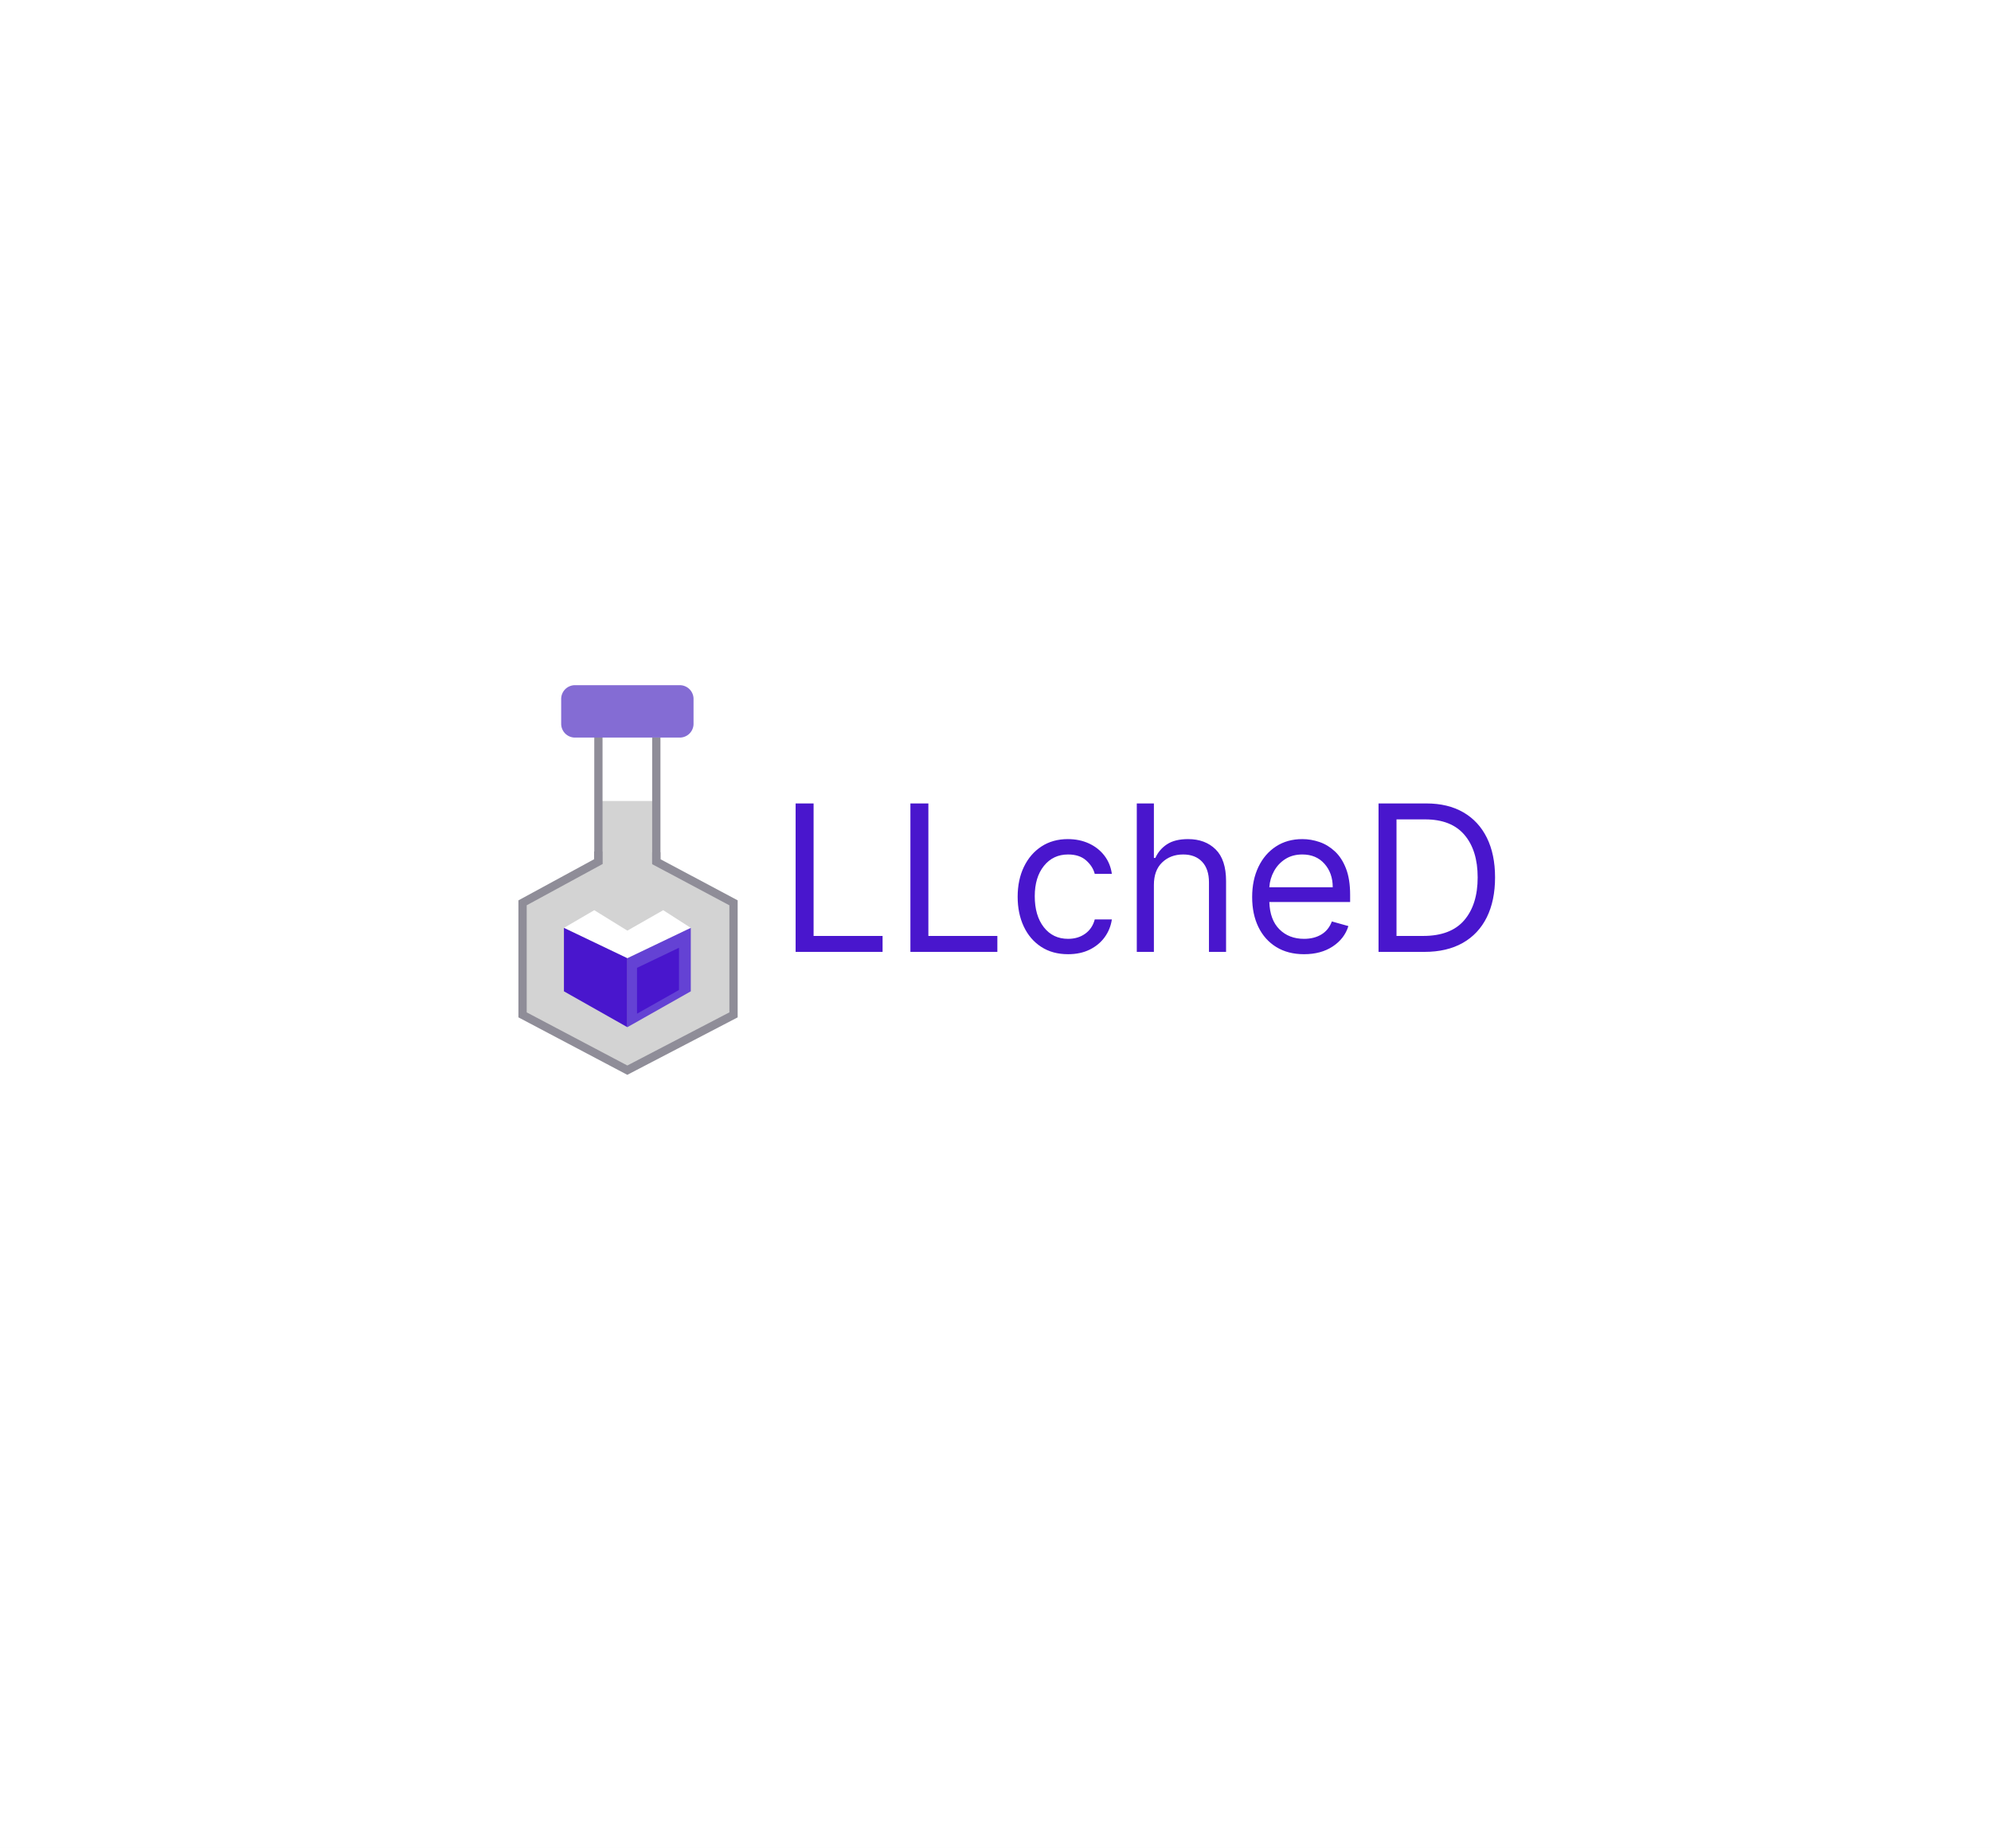
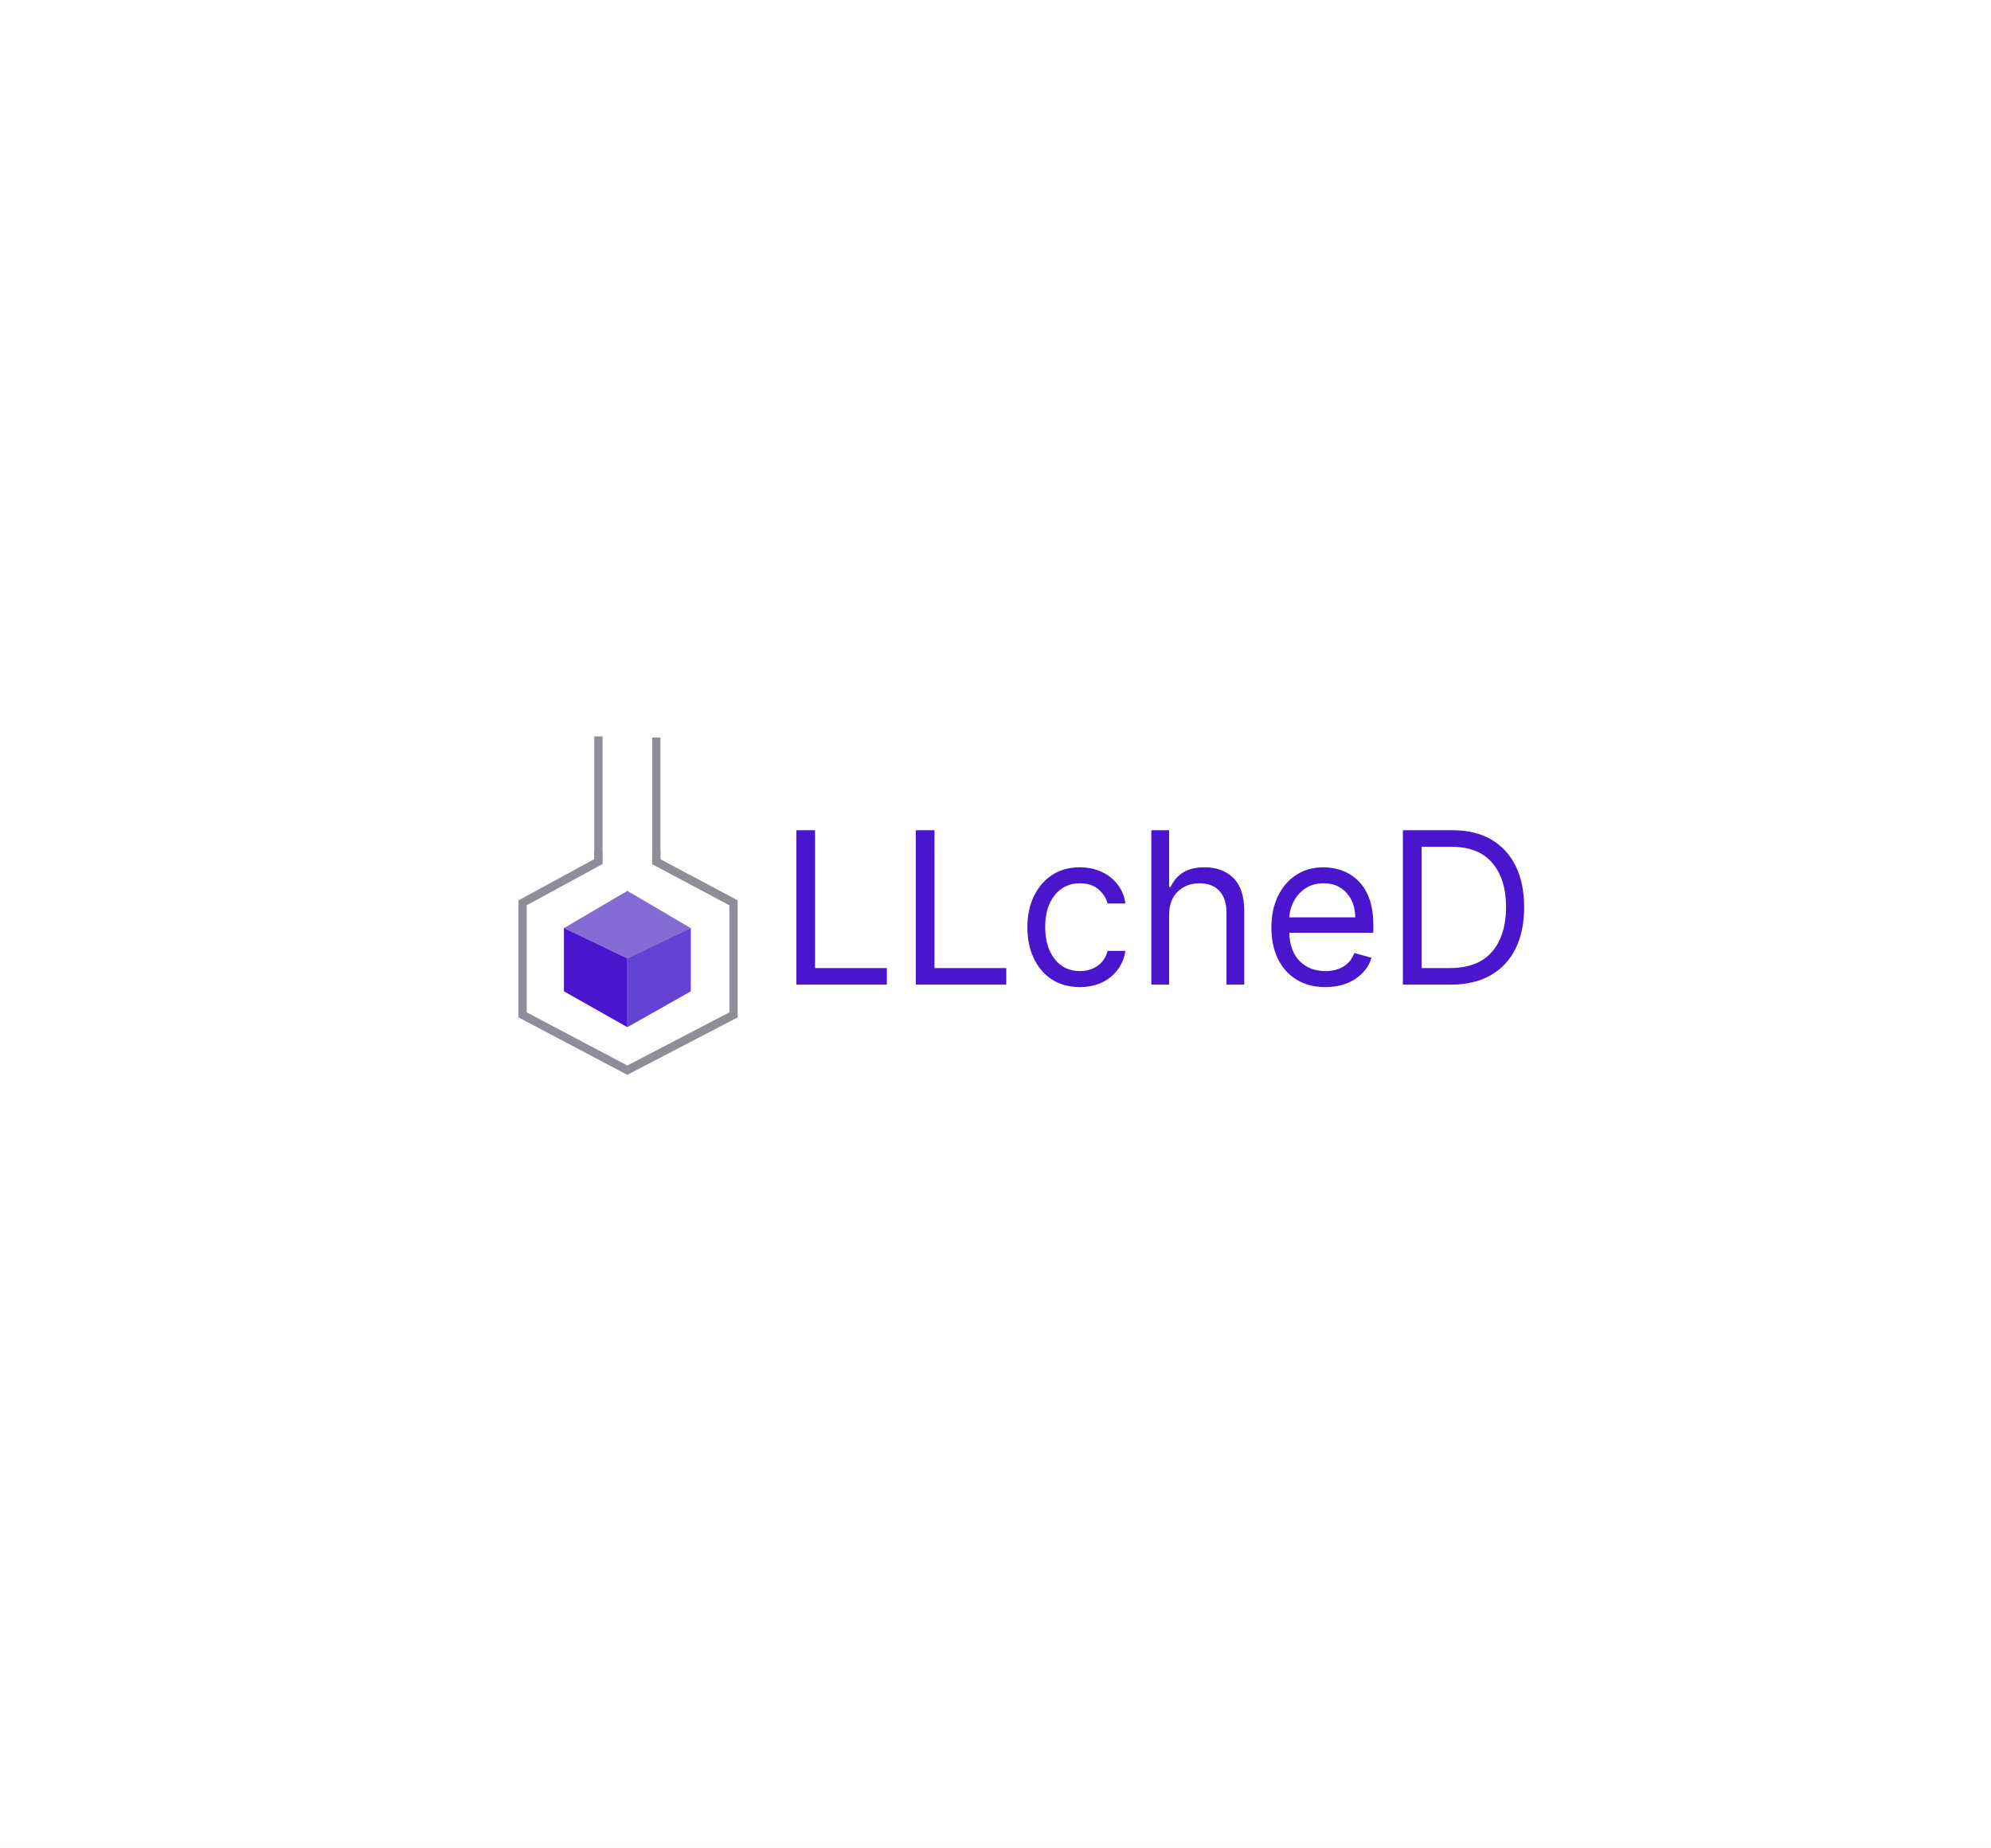
<svg xmlns="http://www.w3.org/2000/svg" xmlns:xlink="http://www.w3.org/1999/xlink" width="722px" height="670px" viewBox="0 0 722 670" version="1.1">
  <defs>
    <rect width="722" height="670" id="artboard_1" />
    <clipPath id="clip_1">
      <use xlink:href="#artboard_1" clip-rule="evenodd" />
    </clipPath>
  </defs>
-   <g id="Artboard-Copy-6" clip-path="url(#clip_1)">
+   <g id="Artboard-Copy-5" clip-path="url(#clip_1)">
    <use xlink:href="#artboard_1" stroke="none" fill="#FFFFFF" />
-     <g id="Group-4" transform="translate(189.5 248.4174)" artboard="d1d5ffc3-84f6-47a2-a413-bc46dbae962a">
-       <g id="Group-Copy-3">
-         <path d="M27.434 60.995C27.434 67.251 27.434 64.57 27.434 64.57C27.434 64.57 0 79.378 0 79.378C0 79.378 0 118.696 0 118.696L37.986 138.1L76.5 118.696L76.5 79.378L48.698 64.317L48.698 60.995L48.698 42L27.434 42C27.434 42 27.434 54.74 27.434 60.995Z" id="Vector-4" fill="#D3D3D3" fill-rule="evenodd" stroke="none" />
-         <path d="M27.434 60.307L27.434 64C27.434 64 1.14441e-05 78.91 1.14441e-05 78.91C1.14441e-05 78.91 1.14441e-05 119.534 1.14441e-05 119.534L37.986 139.583L76.5 119.534L76.5 78.91L48.5 64L48.5 60.568" id="Vector-5" fill="none" fill-rule="evenodd" stroke="#8F8D98" stroke-width="3" />
-         <path d="M27.5 18.583L27.5 64.875" id="Vector-6" fill="none" fill-rule="evenodd" stroke="#8F8D98" stroke-width="3" stroke-linejoin="round" />
-         <path d="M48.5 18.99L48.5 64.697L48.5 56.147" id="Vector-7" fill="none" fill-rule="evenodd" stroke="#8F8D98" stroke-width="3" />
-         <path d="M51 81.583L61 88L38 99L15 88L26 81.583L38 89L51 81.583Z" id="Vector-8" fill="#FFFFFF" fill-rule="evenodd" stroke="none" />
-         <path d="M38 124C38 124 61 111 61 111C61 111 61 88 61 88L38 99L38 124Z" id="Vector-9" fill="#6442D4" fill-rule="evenodd" stroke="none" />
-         <path d="M38 124C38 124 15 111 15 111C15 111 15 88 15 88L38 99L38 124Z" id="Vector-10" fill="#4916CD" fill-rule="evenodd" stroke="none" />
-         <path d="M42 118.257C42 118.257 56.22 110.22 56.22 110.22C56.22 110.22 56.22 96 56.22 96L42 102.801L42 118.257Z" id="Vector-11" fill="#4916CD" fill-rule="evenodd" stroke="#4916CD" stroke-width="1" />
-         <path d="M18.999 0L57.001 0Q57.124 0 57.246 0.006Q57.369 0.012 57.491 0.024Q57.613 0.036 57.734 0.054Q57.856 0.072 57.976 0.096Q58.097 0.12 58.216 0.15Q58.335 0.18 58.452 0.215Q58.57 0.251 58.685 0.292Q58.801 0.334 58.914 0.381Q59.027 0.427 59.138 0.48Q59.249 0.532 59.358 0.59Q59.466 0.648 59.571 0.711Q59.676 0.774 59.778 0.842Q59.88 0.911 59.979 0.984Q60.078 1.057 60.172 1.135Q60.267 1.213 60.358 1.295Q60.449 1.377 60.536 1.464Q60.623 1.551 60.705 1.642Q60.787 1.733 60.865 1.828Q60.943 1.923 61.016 2.021Q61.089 2.12 61.157 2.222Q61.226 2.324 61.289 2.429Q61.352 2.534 61.41 2.642Q61.468 2.751 61.52 2.862Q61.572 2.973 61.62 3.086Q61.666 3.199 61.708 3.315Q61.749 3.43 61.785 3.548Q61.82 3.665 61.85 3.784Q61.88 3.903 61.904 4.024Q61.928 4.144 61.946 4.265Q61.964 4.387 61.976 4.509Q61.988 4.631 61.994 4.754Q62 4.876 62 4.999L62 14.001Q62 14.124 61.994 14.246Q61.988 14.369 61.976 14.491Q61.964 14.613 61.946 14.735Q61.928 14.856 61.904 14.976Q61.88 15.097 61.85 15.216Q61.82 15.335 61.785 15.452Q61.749 15.57 61.708 15.685Q61.666 15.801 61.62 15.914Q61.572 16.027 61.52 16.138Q61.468 16.249 61.41 16.358Q61.352 16.466 61.289 16.571Q61.226 16.676 61.157 16.778Q61.089 16.88 61.016 16.979Q60.943 17.078 60.865 17.172Q60.787 17.267 60.705 17.358Q60.623 17.449 60.536 17.536Q60.449 17.623 60.358 17.705Q60.267 17.787 60.172 17.865Q60.078 17.943 59.979 18.016Q59.88 18.089 59.778 18.157Q59.676 18.226 59.571 18.289Q59.466 18.352 59.358 18.41Q59.249 18.468 59.138 18.52Q59.027 18.573 58.914 18.619Q58.801 18.666 58.685 18.708Q58.57 18.749 58.452 18.785Q58.335 18.82 58.216 18.85Q58.097 18.88 57.976 18.904Q57.856 18.928 57.734 18.946Q57.613 18.964 57.491 18.976Q57.369 18.988 57.246 18.994Q57.124 19 57.001 19L18.999 19Q18.876 19 18.754 18.994Q18.631 18.988 18.509 18.976Q18.387 18.964 18.265 18.946Q18.144 18.928 18.024 18.904Q17.903 18.88 17.784 18.85Q17.665 18.82 17.548 18.785Q17.43 18.749 17.315 18.708Q17.199 18.666 17.086 18.619Q16.973 18.573 16.862 18.52Q16.751 18.468 16.642 18.41Q16.534 18.352 16.429 18.289Q16.324 18.226 16.222 18.157Q16.12 18.089 16.021 18.016Q15.922 17.943 15.828 17.865Q15.733 17.787 15.642 17.705Q15.551 17.623 15.464 17.536Q15.377 17.449 15.295 17.358Q15.213 17.267 15.135 17.172Q15.057 17.078 14.984 16.979Q14.911 16.88 14.842 16.778Q14.774 16.676 14.711 16.571Q14.648 16.466 14.59 16.358Q14.532 16.249 14.48 16.138Q14.428 16.027 14.38 15.914Q14.334 15.801 14.292 15.685Q14.251 15.57 14.215 15.452Q14.18 15.335 14.15 15.216Q14.12 15.097 14.096 14.976Q14.072 14.856 14.054 14.735Q14.036 14.613 14.024 14.491Q14.012 14.369 14.006 14.246Q14 14.124 14 14.001L14 4.999Q14 4.876 14.006 4.754Q14.012 4.631 14.024 4.509Q14.036 4.387 14.054 4.265Q14.072 4.144 14.096 4.024Q14.12 3.903 14.15 3.784Q14.18 3.665 14.215 3.548Q14.251 3.43 14.292 3.315Q14.334 3.199 14.38 3.086Q14.428 2.973 14.48 2.862Q14.532 2.751 14.59 2.642Q14.648 2.534 14.711 2.429Q14.774 2.324 14.842 2.222Q14.911 2.12 14.984 2.021Q15.057 1.923 15.135 1.828Q15.213 1.733 15.295 1.642Q15.377 1.551 15.464 1.464Q15.551 1.377 15.642 1.295Q15.733 1.213 15.828 1.135Q15.922 1.057 16.021 0.984Q16.12 0.911 16.222 0.842Q16.324 0.774 16.429 0.711Q16.534 0.648 16.642 0.59Q16.751 0.532 16.862 0.48Q16.973 0.427 17.086 0.381Q17.199 0.334 17.315 0.292Q17.43 0.251 17.548 0.215Q17.665 0.18 17.784 0.15Q17.903 0.12 18.024 0.096Q18.144 0.072 18.265 0.054Q18.387 0.036 18.509 0.024Q18.631 0.012 18.754 0.006Q18.876 0 18.999 0Z" id="Rectangle-2" fill="#846CD4" fill-rule="evenodd" stroke="none" />
+     <g id="Group-5" transform="translate(189.5 267)" artboard="859c02f7-af59-469c-8186-5e6219188c12">
+       <g id="Group-4">
+         <g id="Group-Copy-3">
+           <path d="M27.434 41.724L27.434 45.417C27.434 45.417 1.13994e-05 60.328 1.13994e-05 60.328C1.13994e-05 60.328 1.13994e-05 100.952 1.13994e-05 100.952L37.986 121L76.5 100.952L76.5 60.328L48.5 45.417L48.5 41.986" id="Vector-5" fill="none" fill-rule="evenodd" stroke="#8F8D98" stroke-width="3" />
+           <path d="M27.5 0L27.5 46.292" id="Vector-6" fill="none" fill-rule="evenodd" stroke="#8F8D98" stroke-width="3" stroke-linejoin="round" />
+           <path d="M48.5 0.407L48.5 46.114L48.5 37.564" id="Vector-7" fill="none" fill-rule="evenodd" stroke="#8F8D98" stroke-width="3" />
+           <path d="M51 63L61 69.417L38 80.417L15 69.417L26 63L38 70.417L51 63Z" id="Vector-8" fill="#FFFFFF" fill-rule="evenodd" stroke="none" />
+           <path d="M38 105.417C38 105.417 61 92.417 61 92.417C61 92.417 61 69.417 61 69.417L38 80.417L38 105.417Z" id="Vector-9" fill="#6442D4" fill-rule="evenodd" stroke="none" />
+           <path d="M38 105.417C38 105.417 15 92.417 15 92.417C15 92.417 15 69.417 15 69.417L38 80.417L38 105.417Z" id="Vector-10" fill="#4916CD" fill-rule="evenodd" stroke="none" />
+         </g>
+         <path d="M15 69.5C15 69.5 38 56 38 56L61 69.5L38 80.5C38 80.5 15 69.5 15 69.5Z" id="Vector-28" fill="#846CD4" fill-rule="evenodd" stroke="none" />
      </g>
-       <g id="LLcheD" fill="#4916CD" transform="translate(92.5 24.79129)">
-         <path d="M6.517 18.091L6.517 71.909L38.051 71.909L38.051 66.128L13.034 66.128L13.034 18.091L6.517 18.091ZM48.142 18.091L48.142 71.909L79.676 71.909L79.676 66.128L54.659 66.128L54.659 18.091L48.142 18.091ZM136.438 71.909L136.438 47.628Q136.438 42.346 139.446 39.468Q142.455 36.591 147.054 36.591Q151.442 36.591 153.926 39.232Q156.409 41.873 156.409 46.682L156.409 71.909L162.611 71.909L162.611 46.261Q162.611 38.483 158.827 34.751Q155.043 31.02 148.841 31.02Q144.085 31.02 141.233 32.873Q138.382 34.725 136.963 37.852L136.438 37.852L136.438 18.091L130.236 18.091L130.236 71.909L136.438 71.909ZM217.901 71.909L234.509 71.909Q242.707 71.909 248.436 68.664Q254.165 65.418 257.161 59.361Q260.156 53.304 260.156 44.895Q260.156 36.538 257.187 30.534Q254.217 24.529 248.646 21.31Q243.075 18.091 235.244 18.091L217.901 18.091L217.901 71.909ZM234.088 66.128L224.418 66.128L224.418 23.872L234.824 23.872Q244.284 23.872 249.067 29.496Q253.849 35.119 253.849 44.895Q253.849 54.749 248.975 60.439Q244.1 66.128 234.088 66.128ZM105.324 72.75Q99.648 72.75 95.548 70.07Q91.449 67.389 89.242 62.685Q87.034 57.981 87.034 51.938Q87.034 45.788 89.307 41.071Q91.58 36.354 95.666 33.687Q99.753 31.02 105.219 31.02Q109.476 31.02 112.892 32.597Q116.308 34.173 118.489 37.011Q120.67 39.849 121.196 43.633L114.994 43.633Q114.285 40.874 111.854 38.733Q109.423 36.591 105.324 36.591Q99.884 36.591 96.56 40.73Q93.236 44.869 93.236 51.727Q93.236 58.744 96.521 62.961Q99.805 67.179 105.324 67.179Q108.95 67.179 111.539 65.313Q114.127 63.447 114.994 60.136L121.196 60.136Q120.67 63.71 118.608 66.561Q116.545 69.413 113.168 71.081Q109.791 72.75 105.324 72.75ZM190.886 72.75Q185.053 72.75 180.835 70.162Q176.617 67.573 174.344 62.909Q172.071 58.244 172.071 52.043Q172.071 45.841 174.344 41.098Q176.617 36.354 180.703 33.687Q184.79 31.02 190.256 31.02Q193.409 31.02 196.484 32.071Q199.558 33.122 202.081 35.474Q204.604 37.826 206.102 41.689Q207.599 45.552 207.599 51.202L207.599 53.83L178.299 53.83Q178.509 60.294 181.965 63.736Q185.42 67.179 190.886 67.179Q194.539 67.179 197.167 65.602Q199.795 64.026 200.977 60.872L206.969 62.554Q205.55 67.126 201.293 69.938Q197.036 72.75 190.886 72.75ZM178.299 48.469L201.293 48.469Q201.293 43.344 198.297 39.968Q195.301 36.591 190.256 36.591Q186.708 36.591 184.107 38.246Q181.505 39.902 180.007 42.622Q178.509 45.342 178.299 48.469Z" />
+       <g id="LLcheD" fill="#4916CD" transform="translate(92.5 15.5)">
+         <path d="M6.781 18.5L6.781 74.5L39.594 74.5L39.594 68.484L13.562 68.484L13.562 18.5L6.781 18.5ZM50.094 18.5L50.094 74.5L82.906 74.5L82.906 68.484L56.875 68.484L56.875 18.5L50.094 18.5ZM141.969 74.5L141.969 49.234Q141.969 43.738 145.1 40.744Q148.23 37.75 153.016 37.75Q157.582 37.75 160.166 40.498Q162.75 43.246 162.75 48.25L162.75 74.5L169.203 74.5L169.203 47.812Q169.203 39.719 165.266 35.836Q161.328 31.953 154.875 31.953Q149.926 31.953 146.959 33.881Q143.992 35.809 142.516 39.062L141.969 39.062L141.969 18.5L135.516 18.5L135.516 74.5L141.969 74.5ZM226.734 74.5L244.016 74.5Q252.547 74.5 258.508 71.123Q264.469 67.746 267.586 61.443Q270.703 55.141 270.703 46.391Q270.703 37.695 267.613 31.447Q264.523 25.199 258.727 21.85Q252.93 18.5 244.781 18.5L226.734 18.5L226.734 74.5ZM243.578 68.484L233.516 68.484L233.516 24.516L244.344 24.516Q254.188 24.516 259.164 30.367Q264.141 36.219 264.141 46.391Q264.141 56.645 259.068 62.565Q253.996 68.484 243.578 68.484ZM109.594 75.375Q103.688 75.375 99.422 72.586Q95.156 69.797 92.859 64.902Q90.562 60.008 90.562 53.719Q90.562 47.32 92.928 42.412Q95.293 37.504 99.545 34.728Q103.797 31.953 109.484 31.953Q113.914 31.953 117.469 33.594Q121.023 35.234 123.293 38.188Q125.563 41.141 126.109 45.078L119.656 45.078Q118.918 42.207 116.389 39.978Q113.859 37.75 109.594 37.75Q103.934 37.75 100.475 42.057Q97.016 46.363 97.016 53.5Q97.016 60.801 100.434 65.189Q103.852 69.578 109.594 69.578Q113.367 69.578 116.061 67.637Q118.754 65.695 119.656 62.25L126.109 62.25Q125.563 65.969 123.416 68.936Q121.27 71.902 117.756 73.639Q114.242 75.375 109.594 75.375ZM198.625 75.375Q192.555 75.375 188.166 72.682Q183.777 69.988 181.412 65.135Q179.047 60.281 179.047 53.828Q179.047 47.375 181.412 42.44Q183.777 37.504 188.029 34.728Q192.281 31.953 197.969 31.953Q201.25 31.953 204.449 33.047Q207.648 34.141 210.273 36.588Q212.898 39.035 214.457 43.055Q216.016 47.074 216.016 52.953L216.016 55.688L185.527 55.688Q185.746 62.414 189.342 65.996Q192.938 69.578 198.625 69.578Q202.426 69.578 205.16 67.938Q207.895 66.297 209.125 63.016L215.359 64.766Q213.883 69.523 209.453 72.449Q205.023 75.375 198.625 75.375ZM185.527 50.109L209.453 50.109Q209.453 44.777 206.336 41.264Q203.219 37.75 197.969 37.75Q194.277 37.75 191.57 39.473Q188.863 41.195 187.305 44.025Q185.746 46.855 185.527 50.109Z" />
      </g>
    </g>
  </g>
</svg>
